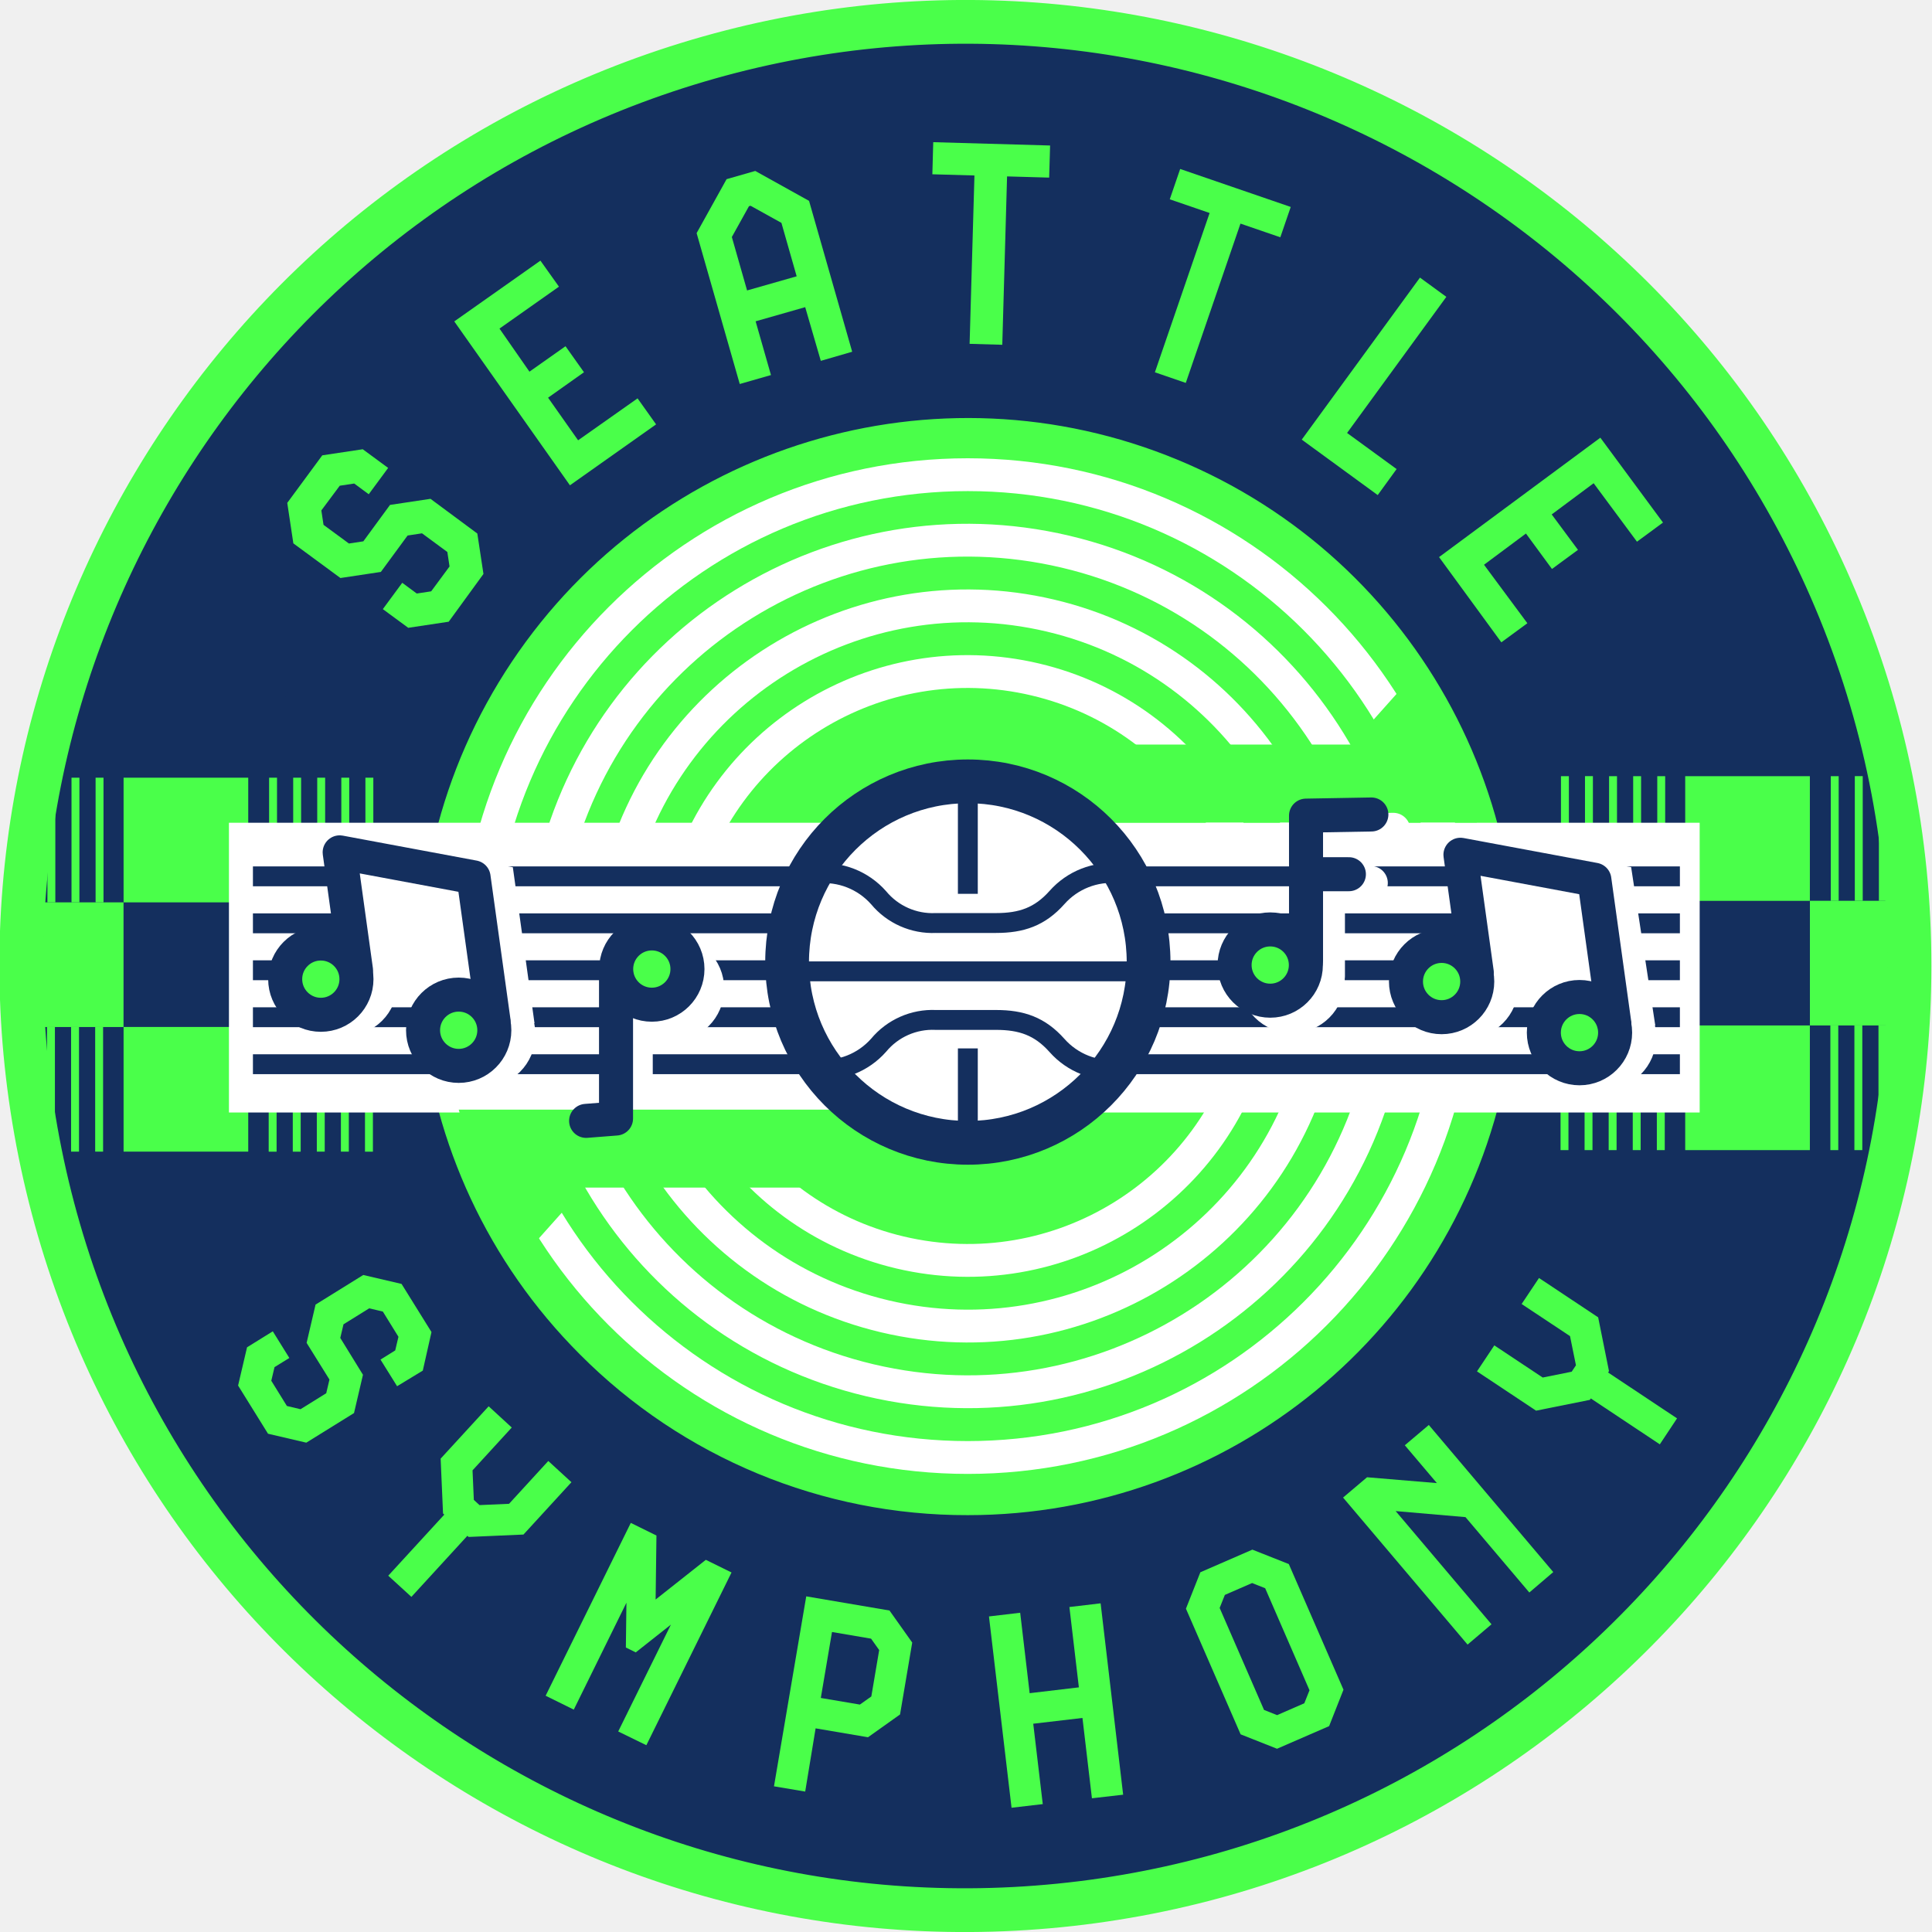
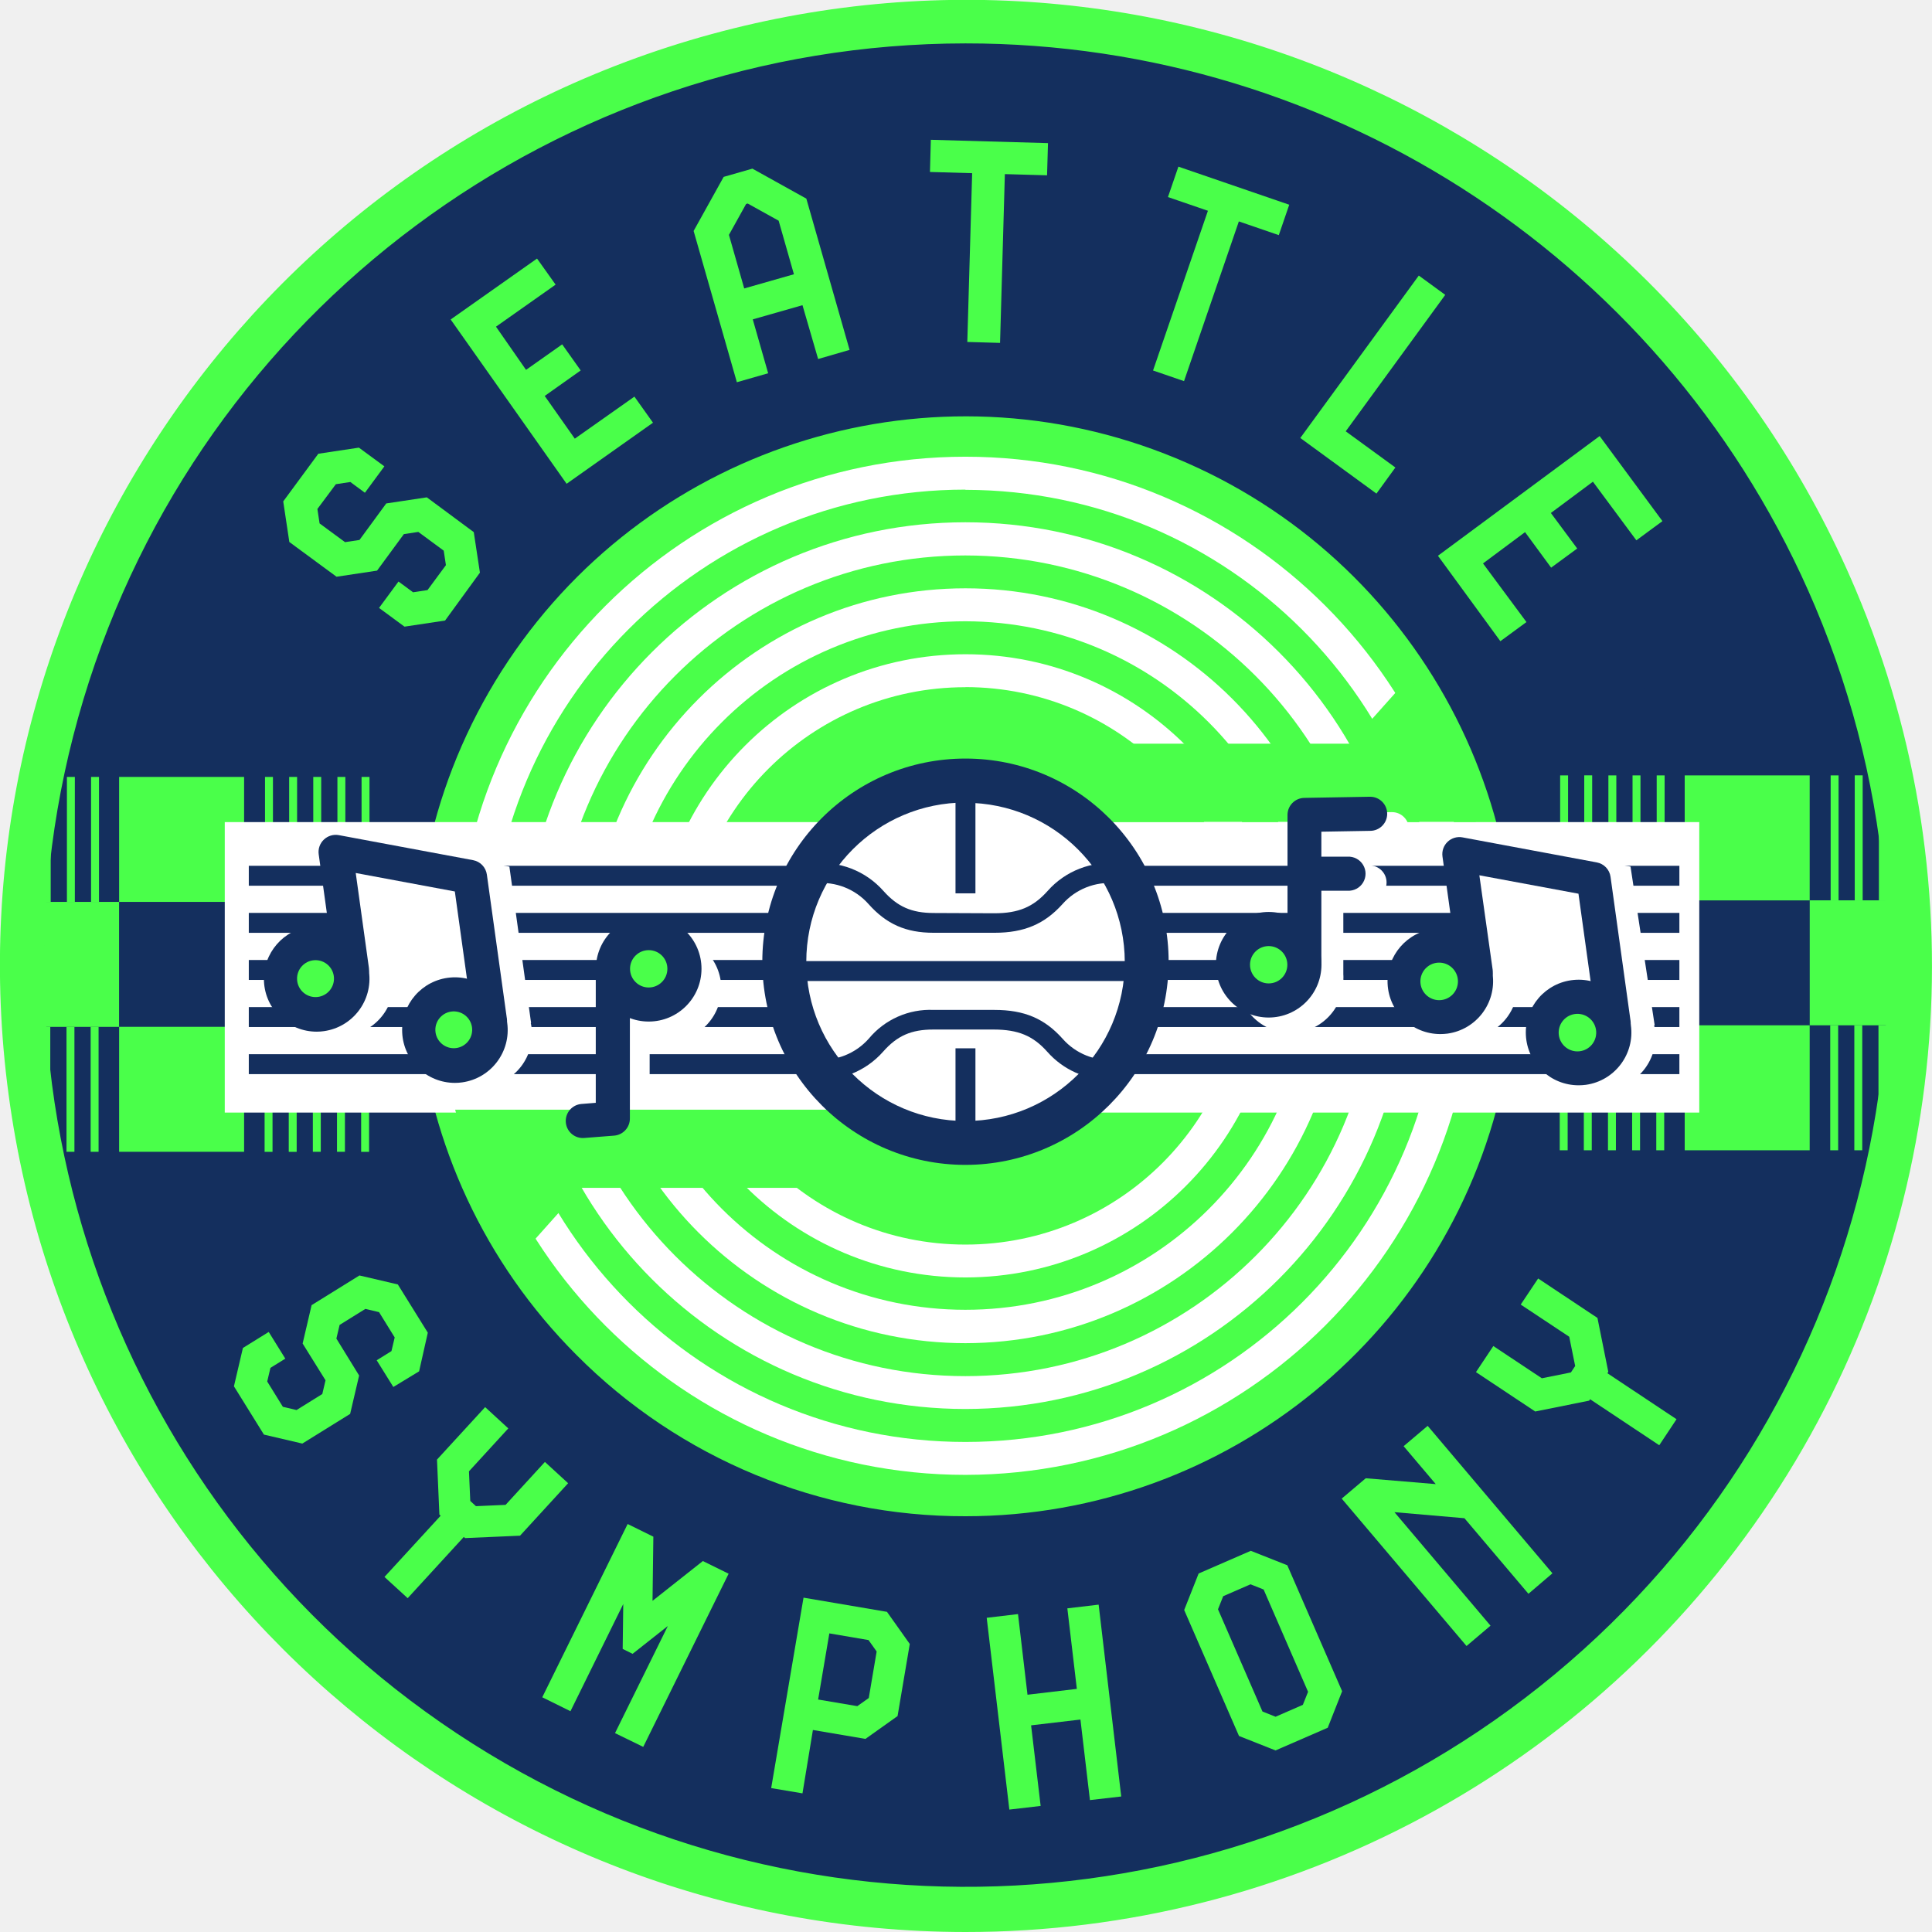
- <svg xmlns="http://www.w3.org/2000/svg" id="Layer_1" data-name="Layer 1" version="1.1" width="371.219" height="371.339">
+ <svg xmlns="http://www.w3.org/2000/svg" id="Layer_1" data-name="Layer 1" version="1.1" width="370.395" height="370.4">
  <defs id="defs4">
-     <style id="style2">.cls-12,.cls-15{fill:#fff}.cls-4{fill:#142f5e}.cls-13,.cls-5{fill:#4aff4a}.cls-14,.cls-6,.cls-7,.cls-9{fill:none}.cls-12,.cls-15,.cls-7{stroke:#fff}.cls-12,.cls-7,.cls-9{stroke-miterlimit:10}.cls-7{stroke-width:6.31px}.cls-13,.cls-14,.cls-9{stroke:#142f5e}.cls-9{stroke-width:3.82px}.cls-12{stroke-width:6.54px}.cls-13,.cls-14,.cls-15{stroke-linecap:round;stroke-linejoin:round;stroke-width:6.54px}</style>
+     <style id="style2">.cls-3{fill:#fff}.cls-4{fill:#142f5e}.cls-5{fill:#4aff4a}.cls-6{fill:none}</style>
  </defs>
-   <path class="cls-4" d="M352.764 115.197a181.45 181.45 0 1 0 14.25 70.49 180.55 180.55 0 0 0-14.25-70.49zm-101.3 70.49a65.45 65.45 0 1 1-19.17-46.25 65 65 0 0 1 19.17 46.25z" id="path174" style="fill:#142f5e" />
-   <circle class="cls-5" cx="186.024" cy="185.787" r="123.25" id="circle176" style="fill:#4aff4a" />
-   <path class="cls-4" d="M186.024 44.727a140.66 140.66 0 1 1-54.92 11.09 140.2 140.2 0 0 1 54.92-11.09zm0 246.49a105.43 105.43 0 1 0-74.55-30.88 104.77 104.77 0 0 0 74.55 30.88z" id="path178" style="fill:#142f5e" />
-   <path class="cls-5" transform="rotate(-90)" id="rect180" style="fill:#4aff4a" d="M-221.347 23.753h23.96v23.96h-23.96z" />
-   <path class="cls-6" transform="rotate(-90)" id="rect182" style="fill:none" d="M-197.397 23.753h23.96v23.96h-23.96z" />
-   <path class="cls-5" transform="rotate(-90)" id="rect184" style="fill:#4aff4a" d="M-173.437 23.753h23.96v23.96h-23.96z" />
-   <path class="cls-5" transform="rotate(-90)" id="rect186" style="fill:#4aff4a" d="M-197.397 2.583h23.96v21.16h-23.96z" />
-   <path class="cls-5" transform="rotate(-90)" id="rect188" style="fill:#4aff4a" d="M-197.387 47.723h23.96v23.96h-23.96z" />
-   <path class="cls-5" transform="rotate(-90)" id="rect190" style="fill:#4aff4a" d="M-221.357 4.414h23.96v1.52h-23.96z" />
-   <path class="cls-5" transform="rotate(-90)" id="rect192" style="fill:#4aff4a" d="M-221.347 9.034h23.96v1.52h-23.96z" />
-   <path class="cls-5" transform="rotate(-90)" id="rect194" style="fill:#4aff4a" d="M-221.347 13.664h23.96v1.52h-23.96z" />
-   <path class="cls-5" transform="rotate(-90)" id="rect196" style="fill:#4aff4a" d="M-221.347 18.294h23.96v1.52h-23.96z" />
-   <path class="cls-5" transform="rotate(-90)" id="rect198" style="fill:#4aff4a" d="M-173.437 4.494h23.96v1.52h-23.96z" />
-   <path class="cls-5" transform="rotate(-90)" id="rect200" style="fill:#4aff4a" d="M-173.437 9.114h23.96v1.52h-23.96z" />
-   <path class="cls-5" transform="rotate(-90)" id="rect202" style="fill:#4aff4a" d="M-173.437 13.744h23.96v1.52h-23.96z" />
-   <path class="cls-5" transform="rotate(-90)" id="rect204" style="fill:#4aff4a" d="M-173.437 18.374h23.96v1.52h-23.96z" />
-   <path class="cls-5" transform="rotate(-90)" id="rect206" style="fill:#4aff4a" d="M-221.357 51.644h23.96v1.52h-23.96z" />
-   <path class="cls-5" transform="rotate(-90)" id="rect208" style="fill:#4aff4a" d="M-221.357 56.274h23.96v1.52h-23.96z" />
-   <path class="cls-5" transform="rotate(-90)" id="rect210" style="fill:#4aff4a" d="M-221.347 60.894h23.96v1.52h-23.96z" />
-   <path class="cls-5" transform="rotate(-90)" id="rect212" style="fill:#4aff4a" d="M-221.347 65.524h23.96v1.52h-23.96z" />
-   <path class="cls-5" transform="rotate(-90)" id="rect214" style="fill:#4aff4a" d="M-221.357 70.154h23.96v1.52h-23.96z" />
-   <path class="cls-5" transform="rotate(-90)" id="rect216" style="fill:#4aff4a" d="M-173.437 51.724h23.96v1.52h-23.96z" />
-   <path class="cls-5" transform="rotate(-90)" id="rect218" style="fill:#4aff4a" d="M-173.437 56.354h23.96v1.52h-23.96z" />
-   <path class="cls-5" transform="rotate(-90)" id="rect220" style="fill:#4aff4a" d="M-173.437 60.974h23.96v1.52h-23.96z" />
-   <path class="cls-5" transform="rotate(-90)" id="rect222" style="fill:#4aff4a" d="M-173.437 65.604h23.96v1.52h-23.96z" />
-   <path class="cls-5" transform="rotate(-90)" id="rect224" style="fill:#4aff4a" d="M-173.437 70.234h23.96v1.52h-23.96z" />
-   <path class="cls-5" transform="rotate(-90)" id="rect226" style="fill:#4aff4a" d="M-221.057 323.904h23.96v23.96h-23.96z" />
-   <path class="cls-6" transform="rotate(-90)" id="rect228" style="fill:none" d="M-197.107 323.913h23.96v23.96h-23.96z" />
-   <path class="cls-5" transform="rotate(-90)" id="rect230" style="fill:#4aff4a" d="M-173.147 323.904h23.96v23.96h-23.96z" />
-   <path class="cls-5" transform="rotate(-90)" id="rect232" style="fill:#4aff4a" d="M-197.097 299.943h23.96v23.96h-23.96z" />
-   <path class="cls-5" transform="rotate(-90)" id="rect234" style="fill:#4aff4a" d="M-197.097 347.873h23.96v20.77h-23.96z" />
-   <path class="cls-5" transform="rotate(-90)" id="rect236" style="fill:#4aff4a" d="M-221.057 299.944h23.96v1.52h-23.96z" />
-   <path class="cls-5" transform="rotate(-90)" id="rect238" style="fill:#4aff4a" d="M-221.056 304.564h23.96v1.52h-23.96z" />
-   <path class="cls-5" transform="rotate(-90)" id="rect240" style="fill:#4aff4a" d="M-221.057 309.194h23.96v1.52h-23.96z" />
-   <path class="cls-5" transform="rotate(-90)" id="rect242" style="fill:#4aff4a" d="M-221.056 313.823h23.96v1.52h-23.96z" />
-   <path class="cls-5" transform="rotate(-90)" id="rect244" style="fill:#4aff4a" d="M-221.057 318.453h23.96v1.52h-23.96z" />
-   <path class="cls-5" transform="rotate(-90)" id="rect246" style="fill:#4aff4a" d="M-173.147 300.024h23.96v1.52h-23.96z" />
-   <path class="cls-5" transform="rotate(-90)" id="rect248" style="fill:#4aff4a" d="M-173.137 304.643h23.96v1.52h-23.96z" />
-   <path class="cls-5" transform="rotate(-90)" id="rect250" style="fill:#4aff4a" d="M-173.147 309.274h23.96v1.52h-23.96z" />
-   <path class="cls-5" transform="rotate(-90)" id="rect252" style="fill:#4aff4a" d="M-173.147 313.904h23.96v1.52h-23.96z" />
-   <path class="cls-5" transform="rotate(-90)" id="rect254" style="fill:#4aff4a" d="M-173.147 318.534h23.96v1.52h-23.96z" />
-   <path class="cls-5" transform="rotate(-90)" id="rect256" style="fill:#4aff4a" d="M-221.057 351.803h23.96v1.52h-23.96z" />
-   <path class="cls-5" transform="rotate(-90)" id="rect258" style="fill:#4aff4a" d="M-221.057 356.423h23.96v1.52h-23.96z" />
-   <path class="cls-5" transform="rotate(-90)" id="rect260" style="fill:#4aff4a" d="M-221.057 361.053h23.96v1.52h-23.96z" />
-   <path class="cls-5" transform="rotate(-90)" id="rect262" style="fill:#4aff4a" d="M-221.057 365.683h23.96v1.52h-23.96z" />
-   <path class="cls-5" transform="rotate(-90)" id="rect264" style="fill:#4aff4a" d="M-173.147 351.883h23.96v1.52h-23.96z" />
-   <path class="cls-5" transform="rotate(-90)" id="rect266" style="fill:#4aff4a" d="M-173.137 356.504h23.96v1.52h-23.96z" />
-   <path class="cls-5" transform="rotate(-90)" id="rect268" style="fill:#4aff4a" d="M-173.147 361.133h23.96v1.52h-23.96z" />
-   <path class="cls-5" transform="rotate(-90)" id="rect270" style="fill:#4aff4a" d="M-173.147 365.763h23.96v1.52h-23.96z" />
-   <circle class="cls-7" cx="186.003" cy="185.687" r="94.45" id="circle272" style="fill:none;stroke:#fff;stroke-width:6.31px;stroke-miterlimit:10" />
-   <circle class="cls-7" cx="-137.975" cy="223.671" r="81.82" transform="rotate(-76.72)" id="circle274" style="fill:none;stroke:#fff;stroke-width:6.31px;stroke-miterlimit:10" />
-   <circle class="cls-7" cx="-137.975" cy="223.671" r="69.2" transform="rotate(-76.72)" id="circle276" style="fill:none;stroke:#fff;stroke-width:6.31px;stroke-miterlimit:10" />
-   <circle class="cls-7" cx="-137.975" cy="223.671" r="56.58" transform="rotate(-76.72)" id="circle278" style="fill:none;stroke:#fff;stroke-width:6.31px;stroke-miterlimit:10" />
-   <path id="rect280" style="fill:#fff;stroke:#fff;stroke-width:6.72px;stroke-miterlimit:10" d="M47.364 161.497h275.96v48.97H47.364z" />
-   <path class="cls-9" id="line282" style="fill:none;stroke:#142f5e;stroke-width:3.82px;stroke-miterlimit:10" d="M48.614 168.437h274.269" />
-   <path class="cls-9" id="line284" style="fill:none;stroke:#142f5e;stroke-width:3.82px;stroke-miterlimit:10" d="M48.614 177.467h274.269" />
-   <path class="cls-9" id="line286" style="fill:none;stroke:#142f5e;stroke-width:3.82px;stroke-miterlimit:10" d="M48.614 186.487h274.269" />
-   <path class="cls-9" id="line288" style="fill:none;stroke:#142f5e;stroke-width:3.82px;stroke-miterlimit:10" d="M48.614 195.517h274.269" />
-   <path class="cls-9" id="line290" style="fill:none;stroke:#142f5e;stroke-width:3.82px;stroke-miterlimit:10" d="M48.614 204.547h274.269" />
-   <path class="cls-5" id="polygon292" style="fill:#4aff4a" transform="translate(-317.236 -179.563)" d="M522.36 322.67h74.51l4.21 14.98h-78.72z" />
-   <path class="cls-5" id="polygon294" style="fill:#4aff4a" transform="translate(-317.236 -179.563)" d="M484.12 407.82h-74.51l-4.2-14.98h78.71z" />
-   <circle cx="186.024" cy="184.917" r="34.74" id="circle296" style="fill:#fff;stroke:#142f5e;stroke-width:8.41px;stroke-miterlimit:10" />
-   <path class="cls-9" d="M157.024 167.887a14 14 0 0 1 11.84 4.65 13.47 13.47 0 0 0 11 4.87h11.58c4.89 0 8.42-1.2 11.72-4.91a14 14 0 0 1 11.84-4.65" id="path298" style="fill:none;stroke:#142f5e;stroke-width:3.82px;stroke-miterlimit:10" />
-   <path class="cls-9" d="M157.024 205.557a14 14 0 0 0 11.84-4.65 13.47 13.47 0 0 1 11-4.87h11.58c4.89 0 8.42 1.2 11.72 4.91a14 14 0 0 0 11.84 4.65" id="path300" style="fill:none;stroke:#142f5e;stroke-width:3.82px;stroke-miterlimit:10" />
-   <path class="cls-9" id="line302" style="fill:none;stroke:#142f5e;stroke-width:3.82px;stroke-miterlimit:10" d="M152.584 186.697h68.179" />
-   <path class="cls-9" id="line304" style="fill:none;stroke:#142f5e;stroke-width:3.82px;stroke-miterlimit:10" d="M186.024 150.177v21.62" />
-   <path class="cls-9" id="line306" style="fill:none;stroke:#142f5e;stroke-width:3.82px;stroke-miterlimit:10" d="M186.024 201.507v20.78" />
-   <path class="cls-5" id="polyline308" style="fill:#4aff4a" transform="translate(-317.236 -179.563)" d="m574.83 325.07 13.67-15.32 7.73 15.32" />
-   <path class="cls-5" id="polyline310" style="fill:#4aff4a" transform="translate(-317.236 -179.563)" d="m431.66 405.43-13.68 15.32-7.73-15.32" />
-   <path d="M352.764 115.197a181.45 181.45 0 1 0 14.25 70.49 180.55 180.55 0 0 0-14.25-70.49z" id="path312" style="fill:none;stroke:#4aff4a;stroke-width:8.41px;stroke-miterlimit:10" />
-   <path class="cls-5" d="m45.763 266.307 1.72-7.35 4.95-3.07 3.18 5.12-2.85 1.76-.62 2.62 3 4.85 2.62.62 4.94-3.07.62-2.63-4.39-7.05 1.72-7.36 9.17-5.69 7.36 1.72 5.75 9.25-1.67 7.41-4.94 3-3.19-5.12 2.83-1.76.62-2.62-3-4.85-2.62-.62-4.94 3.07-.62 2.62 4.36 7.08-1.72 7.36-9.17 5.69-7.36-1.72z" id="path314" style="fill:#4aff4a" />
-   <path class="cls-5" d="m74.623 302.857 10.77-11.74-.24-.22-.46-10.54 9.23-10.06 4.44 4.08-7.54 8.23.25 5.68 1.09 1 5.68-.25 7.54-8.23 4.45 4.08-9.22 10.06-10.54.46-.24-.22-10.76 11.74z" id="path316" style="fill:#4aff4a" />
-   <path class="cls-5" d="m118.823 332.797 10.13-20.54-6.76 5.34-1.9-.94.11-8.61-10.12 20.55-5.41-2.67 16.37-33.22 4.93 2.43-.16 12.3 9.65-7.63 4.94 2.43-16.37 33.2z" id="path318" style="fill:#4aff4a" />
-   <path class="cls-5" d="m148.763 343.337 6.2-36.51 16 2.72 4.37 6.16-2.34 13.82-6.16 4.38-10.07-1.71-2 12.15zm20.22-26.19-1.56-2.19-7.51-1.28-2.15 12.68 7.51 1.27 2.2-1.56z" id="path320" style="fill:#4aff4a" />
-   <path class="cls-5" d="m209.874 345.637-1.82-15.44-9.46 1.11 1.83 15.45-6 .7-4.34-36.77 6-.71 1.82 15.46 9.46-1.12-1.82-15.44 6-.71 4.33 36.78z" id="path322" style="fill:#4aff4a" />
-   <path class="cls-5" d="m245.453 336.117-7-2.77-10.51-24.15 2.77-7 10-4.35 7 2.77 10.51 24.15-2.76 7zm-2.28-30.85-2.51-1-5.24 2.28-1 2.51 8.53 19.6 2.51 1 5.23-2.28 1-2.5z" id="path324" style="fill:#4aff4a" />
-   <path class="cls-5" d="m293.943 306.087-12.27-14.49-13.42-1.16 18.42 21.76-4.6 3.9-23.93-28.26 4.61-3.9 13.42 1.12-6.16-7.27 4.61-3.9 23.92 28.27z" id="path326" style="fill:#4aff4a" />
-   <path class="cls-5" d="m319.024 277.607-13.26-8.82-.18.27-10.34 2.08-11.36-7.55 3.33-5 9.3 6.18 5.57-1.12.82-1.23-1.14-5.61-9.3-6.17 3.34-5 11.37 7.56 2.08 10.34-.18.26 13.26 8.82z" id="path328" style="fill:#4aff4a" />
-   <circle class="cls-12" cx="66.283" cy="189.037" r="6.85" id="circle330" style="fill:#fff;stroke:#fff;stroke-width:6.54px;stroke-miterlimit:10" />
-   <circle class="cls-12" cx="92.793" cy="198.857" r="6.85" id="circle332" style="fill:#fff;stroke:#fff;stroke-width:6.54px;stroke-miterlimit:10" />
-   <path class="cls-12" id="polyline334" style="fill:#fff;stroke:#fff;stroke-width:6.54px;stroke-miterlimit:10" transform="translate(-317.236 -179.563)" d="m390.29 366.86-3.15-22.63 25.75 4.8 3.84 27.64" />
-   <circle class="cls-13" cx="61.663" cy="188.197" r="6.85" id="circle336" style="fill:#4aff4a;stroke:#142f5e;stroke-width:6.54px;stroke-linecap:round;stroke-linejoin:round" />
-   <circle class="cls-13" cx="88.163" cy="198.017" r="6.85" id="circle338" style="fill:#4aff4a;stroke:#142f5e;stroke-width:6.54px;stroke-linecap:round;stroke-linejoin:round" />
-   <path class="cls-14" id="polyline340" style="fill:none;stroke:#142f5e;stroke-width:6.54px;stroke-linecap:round;stroke-linejoin:round" transform="translate(-317.236 -179.563)" d="m385.66 366.02-3.14-22.63 25.74 4.8 3.84 27.63" />
-   <circle class="cls-12" cx="281.714" cy="189.507" r="6.85" id="circle342" style="fill:#fff;stroke:#fff;stroke-width:6.54px;stroke-miterlimit:10" />
-   <circle class="cls-12" cx="308.214" cy="199.327" r="6.85" id="circle344" style="fill:#fff;stroke:#fff;stroke-width:6.54px;stroke-miterlimit:10" />
-   <path class="cls-12" id="polyline346" style="fill:#fff;stroke:#fff;stroke-width:6.54px;stroke-miterlimit:10" transform="translate(-317.236 -179.563)" d="m605.71 367.32-3.14-22.63 25.3 4.36 4.28 28.08" />
-   <circle class="cls-13" cx="277.084" cy="188.657" r="6.85" id="circle348" style="fill:#4aff4a;stroke:#142f5e;stroke-width:6.54px;stroke-linecap:round;stroke-linejoin:round" />
-   <circle class="cls-13" cx="303.584" cy="198.477" r="6.85" id="circle350" style="fill:#4aff4a;stroke:#142f5e;stroke-width:6.54px;stroke-linecap:round;stroke-linejoin:round" />
-   <path class="cls-14" id="polyline352" style="fill:none;stroke:#142f5e;stroke-width:6.54px;stroke-linecap:round;stroke-linejoin:round" transform="translate(-317.236 -179.563)" d="m601.08 366.48-3.14-22.63 25.74 4.8 3.84 27.64" />
-   <circle class="cls-15" cx="129.073" cy="190.047" r="6.85" id="circle354" style="fill:#fff;stroke:#fff;stroke-width:6.54px;stroke-linecap:round;stroke-linejoin:round" />
-   <path class="cls-15" id="polyline356" style="fill:#fff;stroke:#fff;stroke-width:6.54px;stroke-linecap:round;stroke-linejoin:round" transform="translate(-317.236 -179.563)" d="m433.68 389.11 5.75-.45v-18.23" />
-   <circle class="cls-13" cx="125.283" cy="186.257" r="6.85" id="circle358" style="fill:#4aff4a;stroke:#142f5e;stroke-width:6.54px;stroke-linecap:round;stroke-linejoin:round" />
-   <path class="cls-14" id="polyline360" style="fill:none;stroke:#142f5e;stroke-width:6.54px;stroke-linecap:round;stroke-linejoin:round" transform="translate(-317.236 -179.563)" d="m429.89 395 5.75-.45v-27.91" />
-   <circle class="cls-15" cx="248.354" cy="188.437" r="6.85" id="circle362" style="fill:#fff;stroke:#fff;stroke-width:6.54px;stroke-linecap:round;stroke-linejoin:round" />
-   <path id="polyline364" style="fill:none;stroke:#fff;stroke-width:6.54px;stroke-linecap:round;stroke-linejoin:round" transform="translate(-317.236 -179.563)" d="m585.03 339.06-12.56.21v27.91" />
-   <path class="cls-15" id="line366" style="fill:#fff;stroke:#fff;stroke-width:6.54px;stroke-linecap:round;stroke-linejoin:round" d="M255.534 169.717h7.94" />
-   <circle class="cls-13" cx="244.144" cy="185.487" r="6.85" id="circle368" style="fill:#4aff4a;stroke:#142f5e;stroke-width:6.54px;stroke-linecap:round;stroke-linejoin:round" />
-   <path class="cls-14" id="polyline370" style="fill:none;stroke:#142f5e;stroke-width:6.54px;stroke-linecap:round;stroke-linejoin:round" transform="translate(-317.236 -179.563)" d="m580.82 336.11-12.56.22v27.91" />
-   <path class="cls-14" id="line372" style="fill:none;stroke:#142f5e;stroke-width:6.54px;stroke-linecap:round;stroke-linejoin:round" d="M251.323 168.027h7.94" />
-   <path class="cls-5" d="m86.243 119.497-7.78 1.17-4.88-3.59 3.73-5.06 2.79 2.06 2.77-.42 3.53-4.78-.42-2.78-4.87-3.59-2.77.42-5.14 7-7.77 1.17-9.05-6.66-1.17-7.78 6.73-9.14 7.78-1.17 4.88 3.59-3.73 5.06-2.79-2.06-2.78.42-3.54 4.75.42 2.77 4.88 3.59 2.77-.42 5.13-7 7.78-1.17 9 6.67 1.18 7.77z" id="path374" style="fill:#4aff4a" />
-   <path class="cls-5" d="m109.543 93.277-22.23-31.5 16.56-11.68 3.56 5-11.43 8.06 5.76 8.28 6.93-4.89 3.55 5-6.9 4.89 5.77 8.19 11.43-8.06 3.56 5z" id="path376" style="fill:#4aff4a" />
-   <path class="cls-5" d="m157.763 69.357-3-10.32-9.53 2.72 2.95 10.33-6 1.72-8.29-29 5.76-10.37 5.51-1.58 10.34 5.75 8.29 29zm-7.57-26.52-5.93-3.29-.31.09-3.29 5.92 2.93 10.27 9.53-2.72z" id="path378" style="fill:#4aff4a" />
-   <path class="cls-5" d="m186.363 66.087.93-32.36-8.09-.23.17-6.17 22.46.64-.18 6.17-8.09-.23-.92 32.36z" id="path380" style="fill:#4aff4a" />
-   <path class="cls-5" d="m221.974 71.557 10.52-30.62-7.66-2.63 2-5.83 21.25 7.3-2 5.83-7.66-2.63-10.51 30.62z" id="path382" style="fill:#4aff4a" />
-   <path class="cls-5" d="m250.203 84.497 22.72-31.14 5.07 3.7-19.08 26.16 9.52 6.94-3.63 5z" id="path384" style="fill:#4aff4a" />
-   <path class="cls-5" d="m276.594 107.077 31-22.95 12.04 16.31-5 3.68-8.33-11.24-8.06 6 5.05 6.81-5 3.67-5-6.81-8.06 6 8.33 11.24-5 3.67z" id="path386" style="fill:#4aff4a" />
+   <path class="cls-4" d="M351.85 114.67a181.45 181.45 0 1 0 14.25 70.49 180.55 180.55 0 0 0-14.25-70.49zm-101.3 70.49a65.45 65.45 0 1 1-19.17-46.25 65 65 0 0 1 19.17 46.25z" id="path174" style="fill:#142f5e" />
+   <circle class="cls-5" cx="185.109" cy="185.26" r="123.25" id="circle176" style="fill:#4aff4a" />
+   <path class="cls-4" d="M185.11 44.2a140.66 140.66 0 1 1-54.92 11.09 140.2 140.2 0 0 1 54.92-11.09zm0 246.49a105.43 105.43 0 1 0-74.55-30.88 104.77 104.77 0 0 0 74.55 30.88z" id="path178" style="fill:#142f5e" />
+   <path class="cls-5" transform="rotate(-90)" id="rect180" style="fill:#4aff4a" d="M-220.82 22.839h23.96v23.96h-23.96z" />
+   <path class="cls-6" transform="rotate(-90)" id="rect182" style="fill:none" d="M-196.87 22.839h23.96v23.96h-23.96z" />
+   <path class="cls-5" transform="rotate(-90)" id="rect184" style="fill:#4aff4a" d="M-172.91 22.839h23.96v23.96h-23.96z" />
+   <path class="cls-5" transform="rotate(-90)" id="rect186" style="fill:#4aff4a" d="M-196.87 1.669h23.96v21.16h-23.96z" />
+   <path class="cls-5" transform="rotate(-90)" id="rect188" style="fill:#4aff4a" d="M-196.86 46.809h23.96v23.96h-23.96z" />
+   <path class="cls-5" transform="rotate(-90)" id="rect190" style="fill:#4aff4a" d="M-220.83 3.499h23.96v1.52h-23.96z" />
+   <path class="cls-5" transform="rotate(-90)" id="rect192" style="fill:#4aff4a" d="M-220.82 8.119h23.96v1.52h-23.96z" />
+   <path class="cls-5" transform="rotate(-90)" id="rect194" style="fill:#4aff4a" d="M-220.82 12.749h23.96v1.52h-23.96z" />
+   <path class="cls-5" transform="rotate(-90)" id="rect196" style="fill:#4aff4a" d="M-220.82 17.379h23.96v1.52h-23.96z" />
+   <path class="cls-5" transform="rotate(-90)" id="rect198" style="fill:#4aff4a" d="M-172.91 3.579h23.96v1.52h-23.96z" />
+   <path class="cls-5" transform="rotate(-90)" id="rect200" style="fill:#4aff4a" d="M-172.91 8.199h23.96v1.52h-23.96z" />
+   <path class="cls-5" transform="rotate(-90)" id="rect202" style="fill:#4aff4a" d="M-172.91 12.829h23.96v1.52h-23.96z" />
+   <path class="cls-5" transform="rotate(-90)" id="rect204" style="fill:#4aff4a" d="M-172.91 17.459h23.96v1.52h-23.96z" />
+   <path class="cls-5" transform="rotate(-90)" id="rect206" style="fill:#4aff4a" d="M-220.83 50.729h23.96v1.52h-23.96z" />
+   <path class="cls-5" transform="rotate(-90)" id="rect208" style="fill:#4aff4a" d="M-220.83 55.359h23.96v1.52h-23.96z" />
+   <path class="cls-5" transform="rotate(-90)" id="rect210" style="fill:#4aff4a" d="M-220.82 59.979h23.96v1.52h-23.96z" />
+   <path class="cls-5" transform="rotate(-90)" id="rect212" style="fill:#4aff4a" d="M-220.82 64.609h23.96v1.52h-23.96z" />
+   <path class="cls-5" transform="rotate(-90)" id="rect214" style="fill:#4aff4a" d="M-220.83 69.239h23.96v1.52h-23.96z" />
+   <path class="cls-5" transform="rotate(-90)" id="rect216" style="fill:#4aff4a" d="M-172.91 50.809h23.96v1.52h-23.96z" />
+   <path class="cls-5" transform="rotate(-90)" id="rect218" style="fill:#4aff4a" d="M-172.91 55.439h23.96v1.52h-23.96z" />
+   <path class="cls-5" transform="rotate(-90)" id="rect220" style="fill:#4aff4a" d="M-172.91 60.059h23.96v1.52h-23.96z" />
+   <path class="cls-5" transform="rotate(-90)" id="rect222" style="fill:#4aff4a" d="M-172.91 64.689h23.96v1.52h-23.96z" />
+   <path class="cls-5" transform="rotate(-90)" id="rect224" style="fill:#4aff4a" d="M-172.91 69.319h23.96v1.52h-23.96z" />
+   <path class="cls-5" transform="rotate(-90)" id="rect226" style="fill:#4aff4a" d="M-220.53 322.989h23.96v23.96h-23.96z" />
+   <path class="cls-6" transform="rotate(-90)" id="rect228" style="fill:none" d="M-196.58 322.999h23.96v23.96h-23.96z" />
+   <path class="cls-5" transform="rotate(-90)" id="rect230" style="fill:#4aff4a" d="M-172.62 322.989h23.96v23.96h-23.96z" />
+   <path class="cls-5" transform="rotate(-90)" id="rect232" style="fill:#4aff4a" d="M-196.57 299.029h23.96v23.96h-23.96z" />
+   <path class="cls-5" transform="rotate(-90)" id="rect234" style="fill:#4aff4a" d="M-196.57 346.959h23.96v20.77h-23.96z" />
+   <path class="cls-5" transform="rotate(-90)" id="rect236" style="fill:#4aff4a" d="M-220.53 299.029h23.96v1.52h-23.96z" />
+   <path class="cls-5" transform="rotate(-90)" id="rect238" style="fill:#4aff4a" d="M-220.53 303.649h23.96v1.52h-23.96z" />
+   <path class="cls-5" transform="rotate(-90)" id="rect240" style="fill:#4aff4a" d="M-220.53 308.279h23.96v1.52h-23.96z" />
+   <path class="cls-5" transform="rotate(-90)" id="rect242" style="fill:#4aff4a" d="M-220.53 312.909h23.96v1.52h-23.96z" />
+   <path class="cls-5" transform="rotate(-90)" id="rect244" style="fill:#4aff4a" d="M-220.53 317.539h23.96v1.52h-23.96z" />
+   <path class="cls-5" transform="rotate(-90)" id="rect246" style="fill:#4aff4a" d="M-172.62 299.109h23.96v1.52h-23.96z" />
+   <path class="cls-5" transform="rotate(-90)" id="rect248" style="fill:#4aff4a" d="M-172.61 303.729h23.96v1.52h-23.96z" />
+   <path class="cls-5" transform="rotate(-90)" id="rect250" style="fill:#4aff4a" d="M-172.62 308.359h23.96v1.52h-23.96z" />
+   <path class="cls-5" transform="rotate(-90)" id="rect252" style="fill:#4aff4a" d="M-172.62 312.989h23.96v1.52h-23.96z" />
+   <path class="cls-5" transform="rotate(-90)" id="rect254" style="fill:#4aff4a" d="M-172.62 317.619h23.96v1.52h-23.96z" />
+   <path class="cls-5" transform="rotate(-90)" id="rect256" style="fill:#4aff4a" d="M-220.53 350.889h23.96v1.52h-23.96z" />
+   <path class="cls-5" transform="rotate(-90)" id="rect258" style="fill:#4aff4a" d="M-220.53 355.509h23.96v1.52h-23.96z" />
+   <path class="cls-5" transform="rotate(-90)" id="rect260" style="fill:#4aff4a" d="M-220.53 360.139h23.96v1.52h-23.96z" />
+   <path class="cls-5" transform="rotate(-90)" id="rect262" style="fill:#4aff4a" d="M-220.53 364.769h23.96v1.52h-23.96z" />
+   <path class="cls-5" transform="rotate(-90)" id="rect264" style="fill:#4aff4a" d="M-172.62 350.969h23.96v1.52h-23.96z" />
+   <path class="cls-5" transform="rotate(-90)" id="rect266" style="fill:#4aff4a" d="M-172.61 355.589h23.96v1.52h-23.96z" />
+   <path class="cls-5" transform="rotate(-90)" id="rect268" style="fill:#4aff4a" d="M-172.62 360.219h23.96v1.52h-23.96z" />
+   <path class="cls-5" transform="rotate(-90)" id="rect270" style="fill:#4aff4a" d="M-172.62 364.849h23.96v1.52h-23.96z" />
+   <path class="cls-3" d="M185.09 282.76a97.6 97.6 0 1 1 97.6-97.6 97.72 97.72 0 0 1-97.6 97.6zm0-188.89a91.29 91.29 0 1 0 91.29 91.29 91.4 91.4 0 0 0-91.29-91.25z" id="path272" style="fill:#fff" />
+   <path class="cls-3" d="M185.09 270.13a85 85 0 1 1 85-85 85.08 85.08 0 0 1-85 85zm0-163.64a78.67 78.67 0 1 0 78.67 78.67 78.76 78.76 0 0 0-78.67-78.67z" id="path274" style="fill:#fff" />
+   <path class="cls-3" d="M185.09 257.51a72.36 72.36 0 1 1 72.36-72.35 72.44 72.44 0 0 1-72.36 72.35zm0-138.4a66 66 0 1 0 66 66.05 66.12 66.12 0 0 0-66-66.05z" id="path276" style="fill:#fff" />
+   <path class="cls-3" d="M185.09 244.91a59.74 59.74 0 1 1 59.76-59.75 59.8 59.8 0 0 1-59.76 59.75zm0-113.16a53.43 53.43 0 1 0 53.43 53.43 53.49 53.49 0 0 0-53.43-53.45z" id="path278" style="fill:#fff" />
+   <path class="cls-3" id="rect280" style="fill:#fff" d="M46.449 160.97h275.96v48.97H46.449z" />
+   <path class="cls-3" d="M325.78 213.3H43.09v-55.69h282.69zm-276-6.72h269.27v-42.25H49.85z" id="path282" style="fill:#fff" />
+   <path class="cls-4" id="rect284" style="fill:#142f5e" d="M47.699 165.99h274.27v3.82H47.699z" />
+   <path class="cls-4" id="rect286" style="fill:#142f5e" d="M47.699 175.02h274.27v3.82H47.699z" />
+   <path class="cls-4" id="rect288" style="fill:#142f5e" d="M47.699 184.05h274.27v3.82H47.699z" />
+   <path class="cls-4" id="rect290" style="fill:#142f5e" d="M47.699 193.08h274.27v3.82H47.699z" />
+   <path class="cls-4" id="rect292" style="fill:#142f5e" d="M47.699 202.11h274.27v3.82H47.699z" />
+   <path class="cls-5" id="polygon294" style="fill:#4aff4a" transform="translate(-318.15 -180.09)" d="M522.36 322.67h74.51l4.21 14.98h-78.72z" />
+   <path class="cls-5" id="polygon296" style="fill:#4aff4a" transform="translate(-318.15 -180.09)" d="M484.12 407.82h-74.51l-4.2-14.98h78.71z" />
+   <circle class="cls-3" cx="185.109" cy="184.39" r="34.74" id="circle298" style="fill:#fff" />
+   <path class="cls-4" d="M185.11 223.33a38.95 38.95 0 1 1 38.94-38.94 39 39 0 0 1-38.94 38.94zm0-69.47a30.53 30.53 0 1 0 30.53 30.53 30.56 30.56 0 0 0-30.53-30.48z" id="path300" style="fill:#142f5e" />
+   <path class="cls-4" d="M190.66 178.83h-11.67c-5.33 0-9.06-1.67-12.47-5.5a12 12 0 0 0-10.13-4l-.58-3.78a15.86 15.86 0 0 1 13.57 5.27c2.68 3 5.38 4.21 9.6 4.22l11.58.05h.1c4.59 0 7.45-1.2 10.18-4.27a15.84 15.84 0 0 1 13.56-5.27l-.59 3.78a12 12 0 0 0-10.11 4c-3.46 3.84-7.36 5.5-13.04 5.5z" id="path302" style="fill:#142f5e" />
+   <path class="cls-4" d="M212.79 207.02a15.87 15.87 0 0 1-12-5.37c-2.75-3.09-5.6-4.26-10.28-4.27h-11.58c-4.22 0-6.92 1.19-9.6 4.22a15.86 15.86 0 0 1-13.48 5.31l.59-3.78-.29 1.89.28-1.89a12 12 0 0 0 10.13-4 15.28 15.28 0 0 1 12.45-5.51h11.66c5.71 0 9.61 1.66 13.07 5.55a12 12 0 0 0 10.12 4l.58 3.78a10.1 10.1 0 0 1-1.65.07z" id="path304" style="fill:#142f5e" />
+   <path class="cls-4" id="rect306" style="fill:#142f5e" d="M151.669 184.26h68.18v3.82h-68.18z" />
+   <path class="cls-4" id="rect308" style="fill:#142f5e" d="M183.189 149.65h3.82v21.62h-3.82z" />
+   <path class="cls-4" id="rect310" style="fill:#142f5e" d="M183.189 200.98h3.82v20.78h-3.82z" />
+   <path class="cls-5" id="polyline312" style="fill:#4aff4a" transform="translate(-318.15 -180.09)" d="m574.83 325.07 13.67-15.32 7.73 15.32" />
+   <path class="cls-5" id="polyline314" style="fill:#4aff4a" transform="translate(-318.15 -180.09)" d="m431.66 405.43-13.68 15.32-7.73-15.32" />
+   <path class="cls-5" d="M185.09 370.4a185.2 185.2 0 1 1 170.67-257.37A185.21 185.21 0 0 1 185.09 370.4zm0-362.08a176.71 176.71 0 1 0 162.92 108 176.74 176.74 0 0 0-162.92-108z" id="path316" style="fill:#4aff4a" />
+   <path class="cls-5" d="m44.85 265.78 1.72-7.35 4.95-3.07 3.18 5.12-2.85 1.76-.62 2.62 3 4.85 2.62.62 4.94-3.07.62-2.63-4.39-7.05 1.72-7.36 9.17-5.69 7.36 1.72 5.75 9.25-1.67 7.41-4.94 3-3.19-5.12 2.83-1.76.62-2.62-3-4.85-2.62-.62-4.94 3.07-.62 2.62 4.36 7.08-1.72 7.36-9.17 5.69-7.36-1.72z" id="path318" style="fill:#4aff4a" />
+   <path class="cls-5" d="m73.71 302.33 10.77-11.74-.24-.22-.46-10.54 9.23-10.06 4.44 4.08-7.54 8.23.25 5.68 1.09 1 5.68-.25 7.54-8.23 4.45 4.08-9.22 10.06-10.54.46-.24-.22-10.76 11.74z" id="path320" style="fill:#4aff4a" />
+   <path class="cls-5" d="m117.91 332.27 10.13-20.54-6.76 5.34-1.9-.94.11-8.61-10.12 20.55-5.41-2.67 16.37-33.22 4.93 2.43-.16 12.3 9.65-7.63 4.94 2.43-16.37 33.2z" id="path322" style="fill:#4aff4a" />
+   <path class="cls-5" d="m147.85 342.81 6.2-36.51 16 2.72 4.37 6.16-2.34 13.82-6.16 4.38-10.07-1.71-2 12.15zm20.22-26.19-1.56-2.19-7.51-1.28-2.15 12.68 7.51 1.27 2.2-1.56z" id="path324" style="fill:#4aff4a" />
+   <path class="cls-5" d="m208.96 345.11-1.82-15.44-9.46 1.11 1.83 15.45-6 .7-4.34-36.77 6-.71 1.82 15.46 9.46-1.12-1.82-15.44 6-.71 4.33 36.78z" id="path326" style="fill:#4aff4a" />
+   <path class="cls-5" d="m244.54 335.59-7-2.77-10.51-24.15 2.77-7 10-4.35 7 2.77 10.51 24.15-2.76 7zm-2.28-30.85-2.51-1-5.24 2.28-1 2.51 8.53 19.6 2.51 1 5.23-2.28 1-2.5z" id="path328" style="fill:#4aff4a" />
+   <path class="cls-5" d="m293.03 305.56-12.27-14.49-13.42-1.16 18.42 21.76-4.6 3.9-23.93-28.26 4.61-3.9 13.42 1.12-6.16-7.27 4.61-3.9 23.92 28.27z" id="path330" style="fill:#4aff4a" />
+   <path class="cls-5" d="m318.11 277.08-13.26-8.82-.18.27-10.34 2.08-11.36-7.55 3.33-5 9.3 6.18 5.57-1.12.82-1.23-1.14-5.61-9.3-6.17 3.34-5 11.37 7.56 2.08 10.34-.18.26 13.26 8.82z" id="path332" style="fill:#4aff4a" />
+   <circle class="cls-3" cx="65.369" cy="188.51" r="6.85" id="circle334" style="fill:#fff" />
+   <path class="cls-3" d="M65.35 198.63a10.12 10.12 0 1 1 10-11.51 10.12 10.12 0 0 1-8.63 11.41 9.55 9.55 0 0 1-1.37.1zm0-13.7a4.38 4.38 0 0 0-.5 0 3.58 3.58 0 1 0 4 3.05 3.6 3.6 0 0 0-3.54-3.09z" id="path336" style="fill:#fff" />
+   <circle class="cls-3" cx="91.879" cy="198.33" r="6.85" id="circle338" style="fill:#fff" />
+   <path class="cls-3" d="M91.85 208.45a10.12 10.12 0 1 1 10.05-11.54 10.12 10.12 0 0 1-8.63 11.41 9.69 9.69 0 0 1-1.42.13zm0-13.7a4.38 4.38 0 0 0-.5 0 3.58 3.58 0 0 0-1.66 6.4 3.58 3.58 0 0 0 5.7-3.35 3.6 3.6 0 0 0-3.54-3.09z" id="path340" style="fill:#fff" />
+   <path class="cls-3" id="polyline342" style="fill:#fff" transform="translate(-318.15 -180.09)" d="m390.29 366.86-3.15-22.63 25.75 4.8 3.84 27.64" />
+   <path class="cls-3" id="polygon344" style="fill:#fff" transform="translate(-318.15 -180.09)" d="m391.01 348.27 2.52 18.14-6.48.9-3.77-27.13 32.53 6.06 4.16 29.98-6.48.9-3.51-25.31z" />
+   <circle class="cls-5" cx="60.749" cy="187.67" r="6.85" id="circle346" style="fill:#4aff4a" />
+   <path class="cls-4" d="M60.74 197.79a10.12 10.12 0 1 1 10-11.51 10.14 10.14 0 0 1-8.63 11.41 9.51 9.51 0 0 1-1.37.1zm0-13.7a2.81 2.81 0 0 0-.5 0 3.54 3.54 0 1 0 .5 0z" id="path348" style="fill:#142f5e" />
+   <circle class="cls-5" cx="87.249" cy="197.49" r="6.85" id="circle350" style="fill:#4aff4a" />
+   <path class="cls-4" d="M87.24 207.61a10.12 10.12 0 1 1 10-11.51 10.13 10.13 0 0 1-8.63 11.41 9.51 9.51 0 0 1-1.37.1zm0-13.7a2.7 2.7 0 0 0-.49 0 3.53 3.53 0 1 0 .49 0z" id="path352" style="fill:#142f5e" />
+   <path class="cls-4" d="M93.95 199a3.27 3.27 0 0 1-3.24-2.82l-3.51-25.27-19-3.54 2.52 18.14a3.271 3.271 0 0 1-6.48.9l-3.14-22.63a3.26 3.26 0 0 1 1-2.82 3.3 3.3 0 0 1 2.86-.85l25.74 4.8a3.27 3.27 0 0 1 2.64 2.76l3.84 27.64a3.27 3.27 0 0 1-2.79 3.69z" id="path354" style="fill:#142f5e" />
+   <circle class="cls-3" cx="280.799" cy="188.98" r="6.85" id="circle356" style="fill:#fff" />
+   <path class="cls-3" d="M280.77 199.09a10.11 10.11 0 1 1 10.08-11.51 10.12 10.12 0 0 1-8.63 11.42 11.4 11.4 0 0 1-1.45.09zm0-13.69h-.5a3.58 3.58 0 0 0-1.66 6.4 3.54 3.54 0 0 0 2.65.69 3.58 3.58 0 0 0 2.36-1.39 3.54 3.54 0 0 0 .69-2.65 3.58 3.58 0 0 0-3.54-3.08z" id="path358" style="fill:#fff" />
+   <circle class="cls-3" cx="307.299" cy="198.8" r="6.85" id="circle360" style="fill:#fff" />
+   <path class="cls-3" d="M307.28 208.91a10.11 10.11 0 1 1 10-11.51 10.12 10.12 0 0 1-8.63 11.42 11.12 11.12 0 0 1-1.37.09zm0-13.69a4.07 4.07 0 0 0-.5 0 3.54 3.54 0 0 0-2.36 1.39 3.5 3.5 0 0 0-.69 2.65 3.575 3.575 0 0 0 7.08-1 3.56 3.56 0 0 0-3.53-3.08z" id="path362" style="fill:#fff" />
+   <path class="cls-3" id="polyline364" style="fill:#fff" transform="translate(-318.15 -180.09)" d="m605.71 367.32-3.14-22.63 25.3 4.36 4.28 28.08" />
+   <path class="cls-3" id="polygon366" style="fill:#fff" transform="translate(-318.15 -180.09)" d="m606.42 348.67 2.53 18.2-6.48.9-3.76-27.06 32.04 5.52 4.63 30.41-6.46.98-3.93-25.75z" />
+   <circle class="cls-5" cx="276.169" cy="188.13" r="6.85" id="circle368" style="fill:#4aff4a" />
+   <path class="cls-4" d="M276.16 198.25a10.12 10.12 0 1 1 10-11.51 10.14 10.14 0 0 1-8.63 11.42 11.09 11.09 0 0 1-1.37.09zm0-13.69a4 4 0 0 0-.49 0 3.6 3.6 0 1 0 .49 0z" id="path370" style="fill:#142f5e" />
+   <circle class="cls-5" cx="302.669" cy="197.95" r="6.85" id="circle372" style="fill:#4aff4a" />
+   <path class="cls-4" d="M302.67 208.07a10.12 10.12 0 1 1 10-11.51 10.13 10.13 0 0 1-8.63 11.42 10.93 10.93 0 0 1-1.37.09zm0-13.69h-.49a3.6 3.6 0 1 0 .49 0z" id="path374" style="fill:#142f5e" />
+   <path class="cls-4" d="M309.37 199.47a3.26 3.26 0 0 1-3.23-2.82l-3.52-25.31-19-3.53 2.55 18.1a3.271 3.271 0 1 1-6.48.9l-3.14-22.6a3.27 3.27 0 0 1 3.84-3.67l25.74 4.8a3.26 3.26 0 0 1 2.64 2.77l3.84 27.64a3.27 3.27 0 0 1-2.79 3.69 3.4 3.4 0 0 1-.45.03z" id="path376" style="fill:#142f5e" />
+   <circle class="cls-3" cx="128.159" cy="189.52" r="6.85" id="circle378" style="fill:#fff" />
+   <path class="cls-3" d="M128.16 199.64a10.12 10.12 0 1 1 10.12-10.12 10.13 10.13 0 0 1-10.12 10.12zm0-13.7a3.58 3.58 0 1 0 3.58 3.58 3.59 3.59 0 0 0-3.58-3.61z" id="path380" style="fill:#fff" />
+   <path class="cls-3" id="polyline382" style="fill:#fff" transform="translate(-318.15 -180.09)" d="m433.68 389.11 5.75-.45v-18.23" />
+   <path class="cls-3" d="M115.52 212.29a3.27 3.27 0 0 1-.25-6.53l2.74-.22v-15.2a3.27 3.27 0 0 1 6.54 0v18.23a3.28 3.28 0 0 1-3 3.26l-5.76.45z" id="path384" style="fill:#fff" />
+   <circle class="cls-5" cx="124.369" cy="185.73" r="6.85" id="circle386" style="fill:#4aff4a" />
+   <path class="cls-4" d="M124.37 195.85a10.12 10.12 0 1 1 10.12-10.12 10.12 10.12 0 0 1-10.12 10.12zm0-13.69a3.58 3.58 0 1 0 3.58 3.57 3.57 3.57 0 0 0-3.58-3.57z" id="path388" style="fill:#142f5e" />
+   <path class="cls-4" d="M111.74 218.18a3.27 3.27 0 0 1-.26-6.53l2.74-.22v-24.88a3.27 3.27 0 0 1 6.54 0v27.91a3.28 3.28 0 0 1-3 3.26l-5.75.45z" id="path390" style="fill:#142f5e" />
+   <circle class="cls-3" cx="247.439" cy="187.91" r="6.85" id="circle392" style="fill:#fff" />
+   <path class="cls-3" d="M247.44 198.02a10.12 10.12 0 1 1 10.12-10.11 10.12 10.12 0 0 1-10.12 10.11zm0-13.69a3.58 3.58 0 1 0 3.58 3.58 3.59 3.59 0 0 0-3.58-3.58z" id="path394" style="fill:#fff" />
+   <path class="cls-3" d="M254.32 190.36a3.26 3.26 0 0 1-3.27-3.27v-27.9a3.27 3.27 0 0 1 3.21-3.27l12.57-.22a3.27 3.27 0 0 1 .06 6.54l-9.35.16v24.69a3.26 3.26 0 0 1-3.22 3.27z" id="path396" style="fill:#fff" />
+   <path class="cls-3" d="M262.56 172.46h-7.94a3.27 3.27 0 1 1 0-6.54h7.94a3.27 3.27 0 1 1 0 6.54z" id="path398" style="fill:#fff" />
+   <circle class="cls-5" cx="243.229" cy="184.96" r="6.85" id="circle400" style="fill:#4aff4a" />
+   <path class="cls-4" d="M243.23 195.08a10.12 10.12 0 1 1 10.12-10.12 10.13 10.13 0 0 1-10.12 10.12zm0-13.7a3.58 3.58 0 1 0 3.58 3.58 3.59 3.59 0 0 0-3.58-3.58z" id="path402" style="fill:#142f5e" />
+   <path class="cls-4" d="M250.11 187.41a3.27 3.27 0 0 1-3.27-3.26v-27.91a3.27 3.27 0 0 1 3.22-3.27l12.56-.22h.06a3.27 3.27 0 0 1 0 6.54l-9.35.16v24.7a3.26 3.26 0 0 1-3.22 3.26z" id="path404" style="fill:#142f5e" />
+   <path class="cls-4" d="M258.35 170.77h-7.94a3.27 3.27 0 1 1 0-6.53h7.94a3.27 3.27 0 1 1 0 6.53z" id="path406" style="fill:#142f5e" />
+   <path class="cls-5" d="m85.33 118.97-7.78 1.17-4.88-3.59 3.73-5.06 2.79 2.06 2.77-.42 3.53-4.78-.42-2.78-4.87-3.59-2.77.42-5.14 7-7.77 1.17-9.05-6.66-1.17-7.78 6.73-9.14 7.78-1.17 4.88 3.59-3.73 5.06-2.79-2.06-2.78.42-3.54 4.75.42 2.77 4.88 3.59 2.77-.42 5.13-7 7.78-1.17 9 6.67 1.18 7.77z" id="path408" style="fill:#4aff4a" />
+   <path class="cls-5" d="M108.63 92.75 86.4 61.25l16.56-11.68 3.56 5-11.43 8.06 5.76 8.28 6.93-4.89 3.55 5-6.9 4.89 5.77 8.19 11.43-8.06 3.56 5z" id="path410" style="fill:#4aff4a" />
+   <path class="cls-5" d="m156.85 68.83-3-10.32-9.53 2.72 2.95 10.33-6 1.72-8.29-29 5.76-10.37 5.51-1.58 10.34 5.75 8.29 29zm-7.57-26.52-5.93-3.29-.31.09-3.29 5.92 2.93 10.27 9.53-2.72z" id="path412" style="fill:#4aff4a" />
+   <path class="cls-5" d="m185.45 65.56.93-32.36-8.09-.23.17-6.17 22.46.64-.18 6.17-8.09-.23-.92 32.36z" id="path414" style="fill:#4aff4a" />
+   <path class="cls-5" d="m221.06 71.03 10.52-30.62-7.66-2.63 2-5.83 21.25 7.3-2 5.83-7.66-2.63L227 73.07z" id="path416" style="fill:#4aff4a" />
+   <path class="cls-5" d="m249.29 83.97 22.72-31.14 5.07 3.7L258 82.69l9.52 6.94-3.63 5z" id="path418" style="fill:#4aff4a" />
+   <path class="cls-5" d="m275.68 106.55 31-22.95 12.04 16.31-5 3.68-8.33-11.24-8.06 6 5.05 6.81-5 3.67-5-6.81-8.06 6 8.33 11.24-5 3.67z" id="path420" style="fill:#4aff4a" />
</svg>
